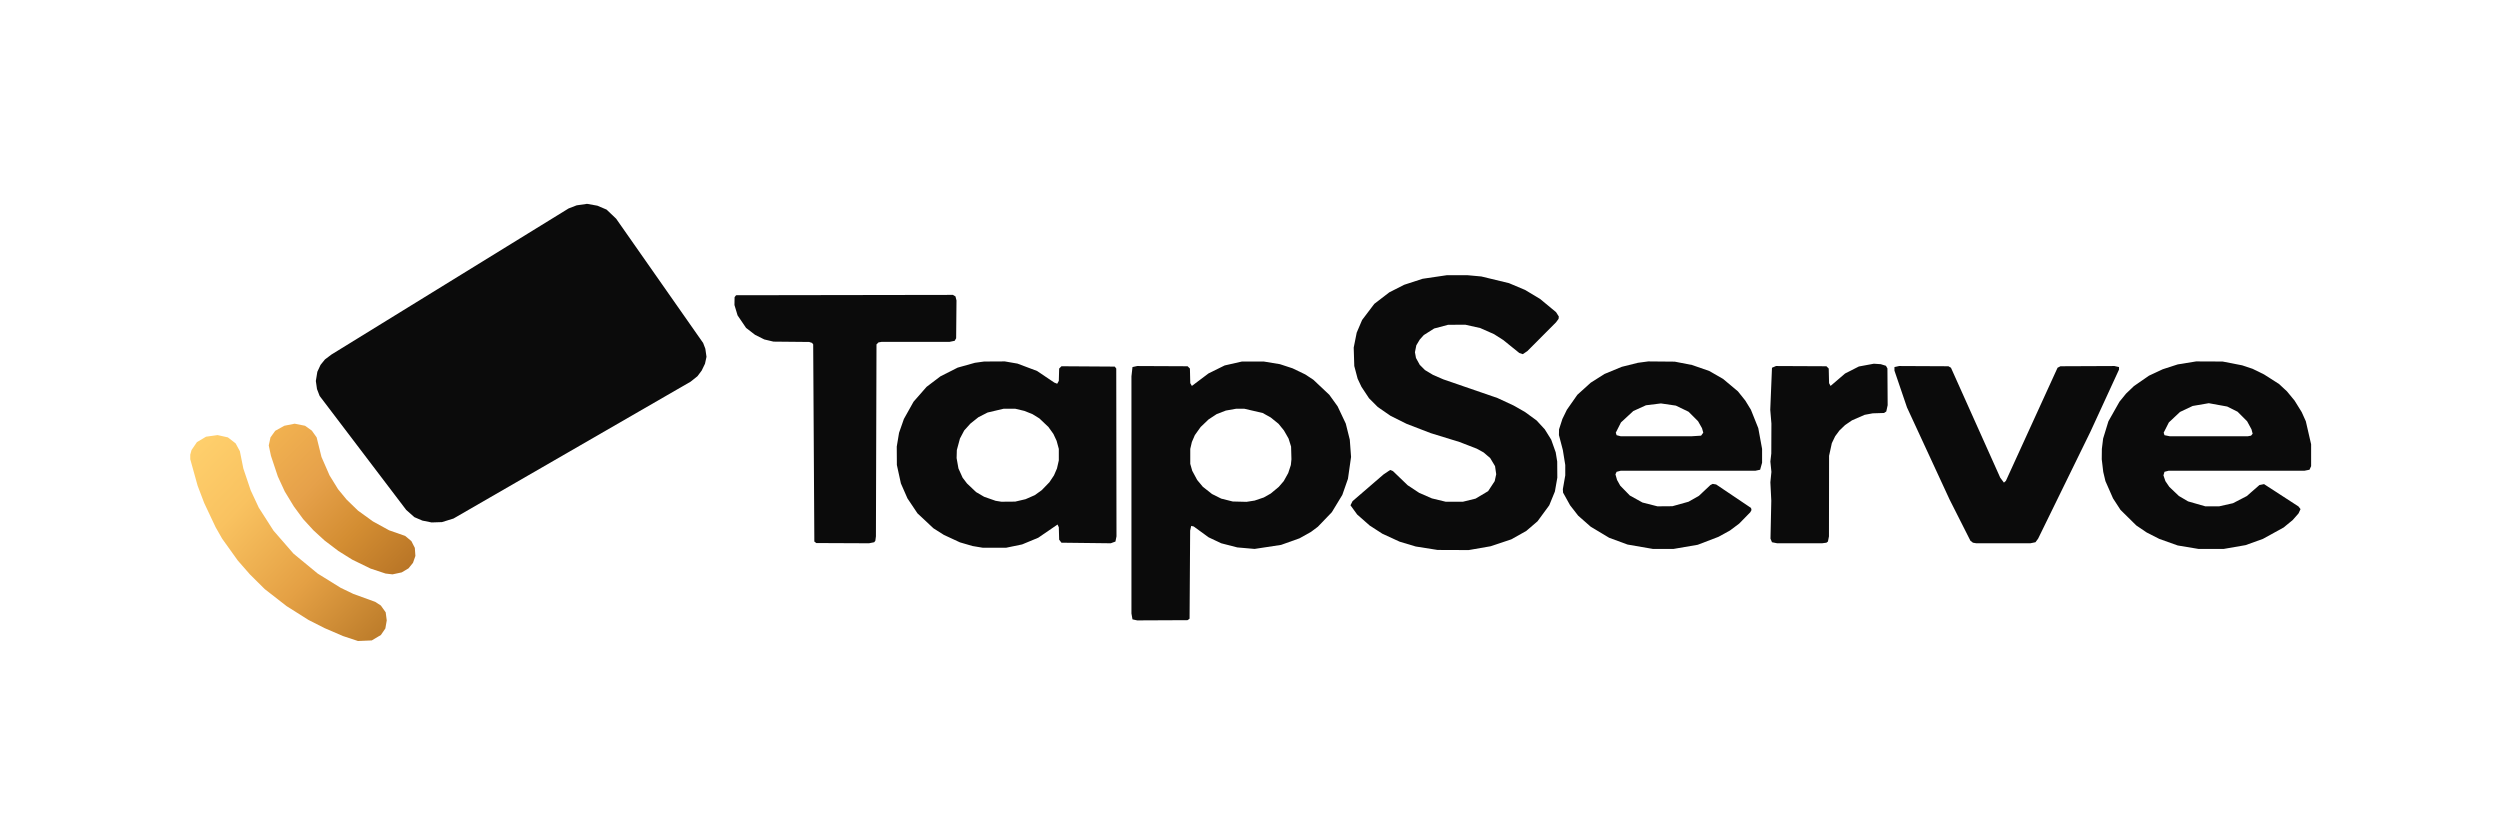
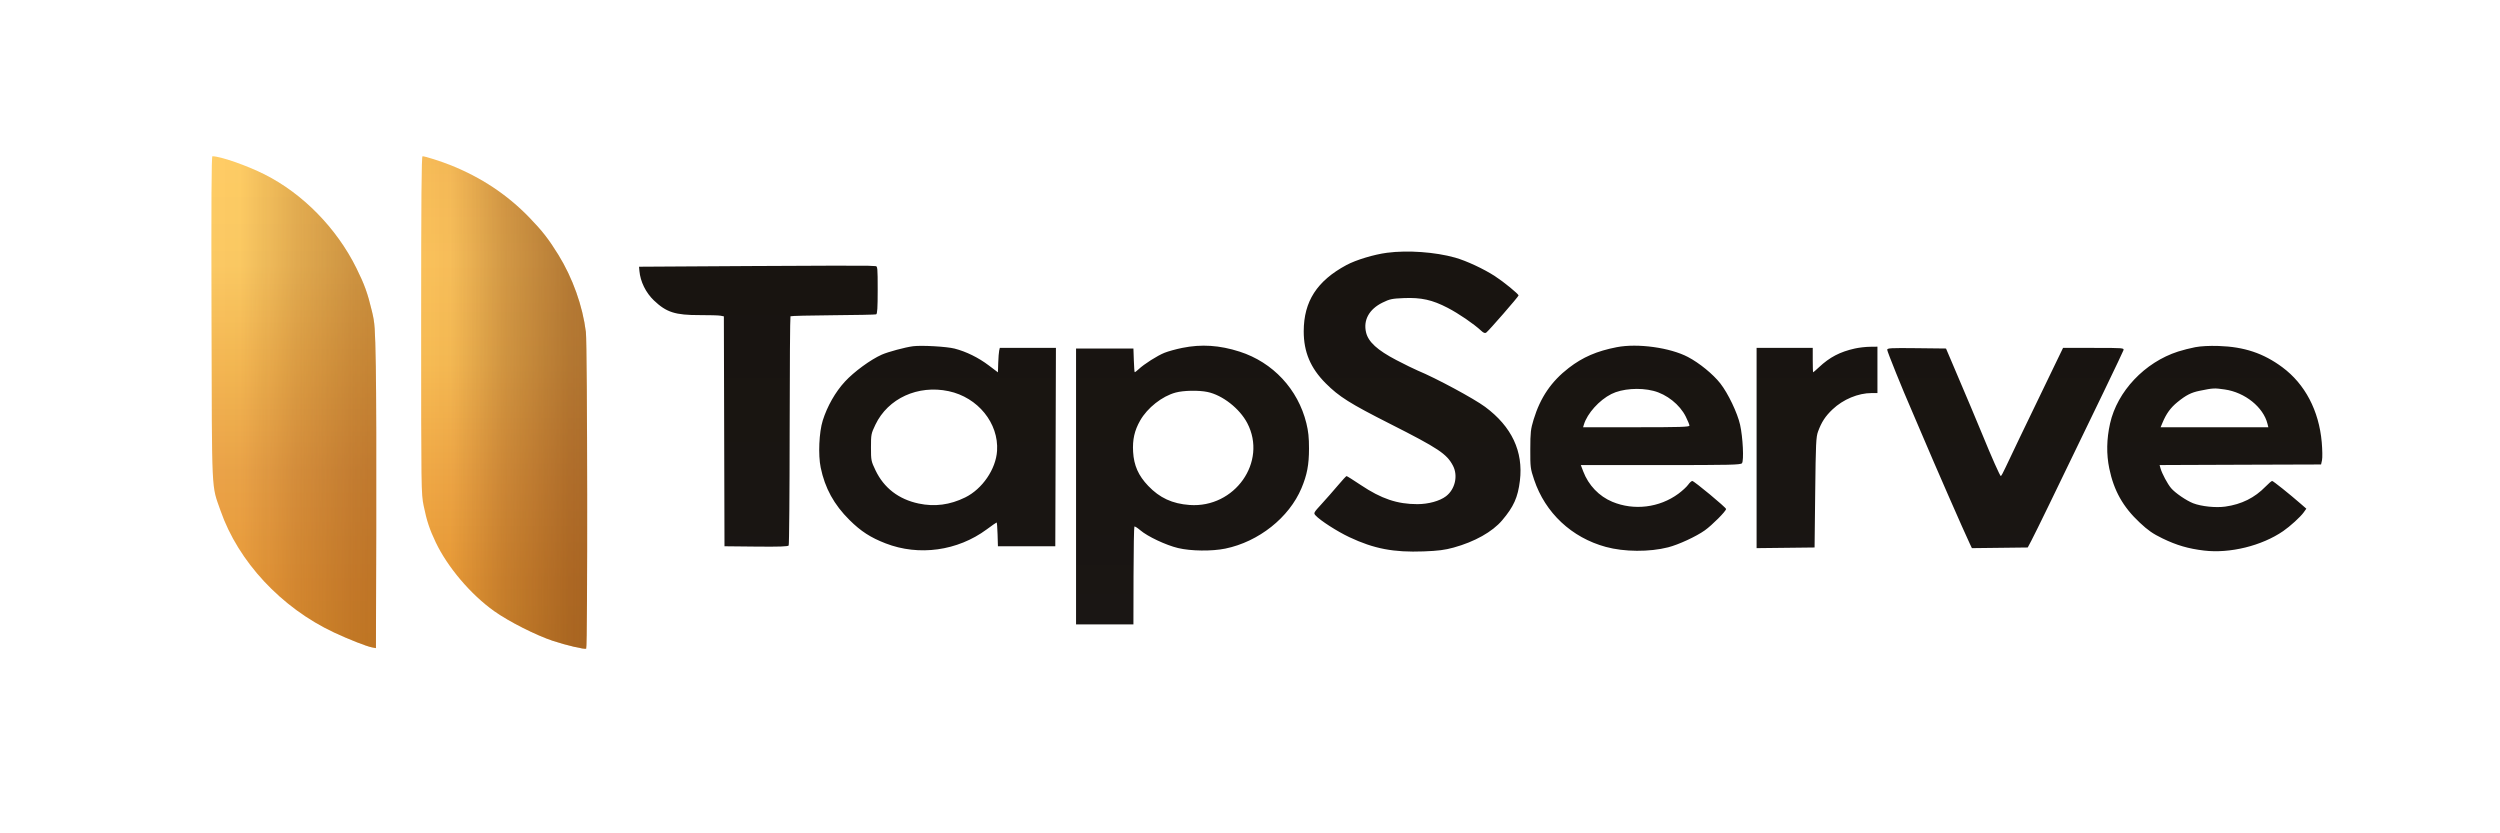
- <svg xmlns="http://www.w3.org/2000/svg" width="2172" height="724" viewBox="0 0 2172 724" role="img" aria-labelledby="title desc">
+ <svg xmlns="http://www.w3.org/2000/svg" width="2048" height="682" viewBox="0 0 2048 682" role="img" aria-labelledby="logo-title logo-desc">
  <defs>
-     <linearGradient id="wave-upper" x1="0%" y1="0%" x2="100%" y2="100%">
-       <stop offset="0%" stop-color="#F3B451" />
-       <stop offset="35%" stop-color="#E6A14A" />
-       <stop offset="65%" stop-color="#D38D32" />
-       <stop offset="100%" stop-color="#B57225" />
+     <linearGradient id="gold-left-base" x1="0" y1="128" x2="0" y2="532" gradientUnits="userSpaceOnUse">
+       <stop offset="0" stop-color="#ffcd65" />
+       <stop offset="0.22" stop-color="#fbc963" />
+       <stop offset="0.43" stop-color="#f3b652" />
+       <stop offset="0.64" stop-color="#eaa348" />
+       <stop offset="0.87" stop-color="#e99b3a" />
+       <stop offset="1" stop-color="#e79b34" />
    </linearGradient>
-     <linearGradient id="wave-lower" x1="0%" y1="0%" x2="100%" y2="100%">
-       <stop offset="0%" stop-color="#FFD16E" />
-       <stop offset="30%" stop-color="#F9C260" />
-       <stop offset="65%" stop-color="#E4A044" />
-       <stop offset="100%" stop-color="#B97928" />
+     <linearGradient id="gold-left-depth" x1="172" y1="0" x2="310" y2="0" gradientUnits="userSpaceOnUse">
+       <stop offset="0" stop-color="#86400d" stop-opacity="0" />
+       <stop offset="0.18" stop-color="#86400d" stop-opacity="0.012" />
+       <stop offset="0.52" stop-color="#86400d" stop-opacity="0.23" />
+       <stop offset="0.86" stop-color="#86400d" stop-opacity="0.395" />
+       <stop offset="1" stop-color="#86400d" stop-opacity="0.43" />
+     </linearGradient>
+     <linearGradient id="gold-right-base" x1="0" y1="128" x2="0" y2="532" gradientUnits="userSpaceOnUse">
+       <stop offset="0" stop-color="#f7bb58" />
+       <stop offset="0.21" stop-color="#fac15b" />
+       <stop offset="0.42" stop-color="#f7bb54" />
+       <stop offset="0.64" stop-color="#f0a846" />
+       <stop offset="0.86" stop-color="#e99b37" />
+       <stop offset="1" stop-color="#e59a33" />
+     </linearGradient>
+     <linearGradient id="gold-right-depth" x1="344" y1="0" x2="482" y2="0" gradientUnits="userSpaceOnUse">
+       <stop offset="0" stop-color="#70340f" stop-opacity="0" />
+       <stop offset="0.18" stop-color="#70340f" stop-opacity="0.028" />
+       <stop offset="0.50" stop-color="#70340f" stop-opacity="0.29" />
+       <stop offset="0.88" stop-color="#70340f" stop-opacity="0.50" />
+       <stop offset="1" stop-color="#70340f" stop-opacity="0.53" />
+     </linearGradient>
+     <linearGradient id="letter-color" x1="0" y1="0" x2="0" y2="1">
+       <stop offset="0" stop-color="#181410" />
+       <stop offset="0.68" stop-color="#191512" />
+       <stop offset="1" stop-color="#1a1614" />
    </linearGradient>
  </defs>
-   <path fill="#0B0B0B" fill-rule="evenodd" d="M 527.0 182.1 L 519.0 178.7 L 510.0 177.1 L 501.0 178.4 L 494.0 181.1 L 288.0 308.0 L 282.3 312.3 L 278.5 317.0 L 275.7 323.0 L 274.4 331.0 L 275.4 338.0 L 277.7 344.0 L 352.9 443.0 L 360.0 449.3 L 367.0 452.3 L 375.0 453.9 L 384.0 453.6 L 394.0 450.5 L 600.0 331.6 L 605.9 326.9 L 609.6 322.0 L 612.5 316.0 L 613.8 310.0 L 612.8 303.0 L 610.9 298.0 L 535.3 190.0 Z" />
-   <path fill="#0B0B0B" fill-rule="evenodd" d="M 1257.0 239.1 L 1236.0 242.2 L 1220.0 247.4 L 1207.0 254.0 L 1194.0 264.0 L 1183.4 278.0 L 1178.7 289.0 L 1176.1 302.0 L 1176.6 318.0 L 1179.5 329.0 L 1182.8 336.0 L 1189.4 346.0 L 1197.0 353.6 L 1208.0 361.2 L 1222.0 368.2 L 1243.0 376.3 L 1268.0 384.0 L 1283.0 389.8 L 1289.0 393.1 L 1294.7 398.0 L 1298.9 405.0 L 1299.9 412.0 L 1298.6 418.0 L 1292.9 426.7 L 1282.0 433.2 L 1271.0 435.9 L 1256.0 435.9 L 1244.0 433.0 L 1233.0 428.2 L 1223.0 421.6 L 1210.2 409.3 L 1207.8 408.3 L 1202.0 412.2 L 1175.1 435.4 L 1173.3 439.0 L 1179.1 447.0 L 1190.0 456.6 L 1201.0 463.7 L 1216.0 470.6 L 1230.0 474.8 L 1249.0 477.8 L 1276.0 477.9 L 1295.0 474.6 L 1313.0 468.6 L 1326.0 461.3 L 1335.8 452.9 L 1346.0 439.0 L 1350.9 427.0 L 1353.0 415.0 L 1352.9 401.0 L 1351.6 393.0 L 1347.7 382.0 L 1342.1 373.0 L 1335.0 365.3 L 1325.0 358.0 L 1315.0 352.3 L 1301.0 345.8 L 1254.0 329.6 L 1245.0 325.7 L 1238.0 321.5 L 1233.5 317.0 L 1230.2 311.0 L 1229.3 306.0 L 1230.5 300.0 L 1233.5 295.0 L 1237.0 291.1 L 1246.0 285.4 L 1258.0 282.2 L 1273.0 282.1 L 1286.0 285.0 L 1298.0 290.3 L 1306.0 295.4 L 1320.0 306.7 L 1323.0 307.7 L 1327.0 305.0 L 1351.9 280.0 L 1354.1 277.0 L 1354.3 275.0 L 1351.9 271.2 L 1338.0 259.7 L 1325.0 251.9 L 1311.0 246.0 L 1287.0 240.2 L 1275.0 239.1 Z" />
-   <path fill="#0B0B0B" fill-rule="evenodd" d="M 639.5 256.5 L 638.2 258.2 L 638.1 265.0 L 640.8 274.0 L 648.2 284.9 L 656.0 290.9 L 664.0 294.9 L 672.0 296.8 L 703.0 297.1 L 705.5 297.9 L 706.5 299.2 L 707.5 470.5 L 709.2 471.8 L 755.0 472.0 L 759.5 471.1 L 760.5 469.8 L 761.0 466.0 L 761.5 299.2 L 763.2 297.5 L 766.0 297.0 L 825.0 297.0 L 829.4 296.1 L 830.7 293.9 L 831.0 261.0 L 830.1 257.5 L 827.9 256.2 Z" />
-   <path fill="#0B0B0B" fill-rule="evenodd" d="M 793.7 349.0 L 785.3 364.0 L 781.1 376.0 L 779.1 388.0 L 779.2 404.0 L 782.7 420.0 L 788.4 433.0 L 797.1 446.0 L 811.0 459.0 L 820.0 464.7 L 834.0 471.2 L 845.0 474.4 L 854.0 475.9 L 874.0 475.9 L 888.0 473.0 L 902.0 467.2 L 918.8 455.7 L 919.9 458.1 L 920.2 468.9 L 922.2 471.5 L 965.0 472.0 L 969.1 470.5 L 970.0 466.0 L 969.8 320.2 L 968.5 318.5 L 922.2 318.2 L 920.2 320.2 L 919.9 330.9 L 918.5 333.4 L 916.0 332.4 L 901.0 322.3 L 884.0 315.9 L 873.0 314.0 L 855.0 314.1 L 847.0 315.2 L 832.0 319.4 L 817.0 327.0 L 805.0 336.1 Z M 858.0 358.4 L 872.0 355.1 L 882.0 355.1 L 890.0 357.0 L 897.0 359.8 L 903.0 363.5 L 910.9 371.0 L 915.2 377.0 L 918.0 383.0 L 919.9 390.0 L 919.9 400.0 L 918.3 407.0 L 915.7 413.0 L 911.7 419.0 L 905.0 425.9 L 899.0 430.2 L 891.0 433.7 L 882.0 435.8 L 870.0 435.9 L 865.0 435.1 L 855.0 431.6 L 848.0 427.5 L 840.1 420.0 L 836.3 415.0 L 832.7 407.0 L 831.1 398.0 L 831.3 391.0 L 834.0 381.0 L 837.7 374.0 L 843.0 368.1 L 850.0 362.5 Z" />
-   <path fill="#0B0B0B" fill-rule="evenodd" d="M 1141.0 329.9 L 1134.0 325.3 L 1123.0 320.0 L 1112.0 316.4 L 1098.0 314.1 L 1079.0 314.1 L 1064.0 317.5 L 1050.0 324.4 L 1035.5 335.3 L 1034.1 332.9 L 1033.8 320.2 L 1031.8 318.2 L 988.0 318.0 L 983.9 318.9 L 983.0 327.0 L 983.0 533.0 L 983.9 538.1 L 988.0 539.0 L 1031.8 538.8 L 1033.5 537.5 L 1034.0 461.0 L 1034.9 456.9 L 1037.1 457.4 L 1050.0 466.8 L 1061.0 472.0 L 1075.0 475.6 L 1090.0 476.9 L 1113.0 473.4 L 1129.0 467.7 L 1139.0 462.1 L 1145.0 457.6 L 1157.1 445.0 L 1166.2 430.0 L 1171.1 416.0 L 1173.8 397.0 L 1172.7 382.0 L 1169.2 368.0 L 1162.1 353.0 L 1154.9 343.0 Z M 1065.0 356.7 L 1074.0 355.1 L 1081.0 355.1 L 1097.0 358.8 L 1104.0 362.7 L 1110.8 368.2 L 1115.5 374.0 L 1119.5 381.0 L 1121.7 388.0 L 1122.0 399.0 L 1121.5 404.0 L 1119.2 411.0 L 1115.3 418.0 L 1111.0 423.0 L 1104.0 428.8 L 1098.0 432.2 L 1090.0 434.9 L 1083.0 436.0 L 1071.0 435.7 L 1061.0 433.2 L 1053.0 429.2 L 1045.0 422.9 L 1040.1 417.0 L 1035.8 409.0 L 1034.1 403.0 L 1034.1 390.0 L 1035.5 384.0 L 1038.1 378.0 L 1043.1 371.0 L 1050.0 364.4 L 1057.0 359.8 Z" />
-   <path fill="#0B0B0B" fill-rule="evenodd" d="M 1394.0 324.9 L 1382.0 332.5 L 1370.4 343.0 L 1361.3 356.0 L 1357.4 364.0 L 1354.5 373.0 L 1354.4 378.0 L 1357.8 391.0 L 1359.9 404.0 L 1359.9 413.0 L 1357.8 425.0 L 1358.0 428.0 L 1364.1 439.0 L 1371.1 448.0 L 1382.0 457.6 L 1398.0 467.2 L 1414.0 473.1 L 1436.0 476.9 L 1454.0 476.9 L 1475.0 473.3 L 1493.0 466.4 L 1503.0 460.9 L 1511.0 454.9 L 1520.7 445.0 L 1521.7 443.1 L 1521.3 441.3 L 1491.0 420.9 L 1488.0 420.4 L 1486.0 421.4 L 1476.0 430.8 L 1467.0 435.9 L 1453.0 439.8 L 1440.0 439.9 L 1427.0 436.6 L 1416.0 430.5 L 1407.7 422.0 L 1404.9 417.0 L 1403.5 412.1 L 1404.5 409.9 L 1408.0 409.0 L 1525.0 409.0 L 1529.2 408.1 L 1530.9 402.0 L 1530.9 390.0 L 1527.6 372.0 L 1521.2 356.0 L 1516.3 348.0 L 1509.9 340.0 L 1497.0 329.2 L 1485.0 322.3 L 1470.0 317.1 L 1455.0 314.2 L 1432.0 314.0 L 1423.0 315.2 L 1409.0 318.7 Z M 1403.8 375.9 L 1408.3 367.0 L 1419.0 357.1 L 1430.0 352.1 L 1443.0 350.5 L 1456.0 352.4 L 1467.0 357.7 L 1475.3 366.0 L 1478.7 372.0 L 1479.8 375.9 L 1477.9 378.5 L 1470.0 379.0 L 1408.0 379.0 L 1404.5 378.1 Z" />
-   <path fill="#0B0B0B" fill-rule="evenodd" d="M 1854.0 335.4 L 1847.1 342.0 L 1841.4 349.0 L 1831.8 366.0 L 1827.2 381.0 L 1826.1 390.0 L 1826.0 399.0 L 1827.3 410.0 L 1829.2 418.0 L 1835.8 433.0 L 1842.3 443.0 L 1856.0 456.5 L 1865.0 462.6 L 1876.0 468.2 L 1892.0 473.9 L 1910.0 476.9 L 1932.0 476.9 L 1951.0 473.6 L 1966.0 468.2 L 1984.0 458.3 L 1991.9 451.8 L 1997.0 446.0 L 1998.7 442.3 L 1996.9 440.0 L 1967.0 420.6 L 1963.0 421.4 L 1952.0 431.0 L 1940.0 437.2 L 1928.0 439.9 L 1916.0 439.9 L 1901.0 435.6 L 1893.0 430.9 L 1884.7 423.0 L 1881.3 418.0 L 1879.6 413.0 L 1880.5 409.9 L 1884.0 409.0 L 2002.0 409.0 L 2006.5 408.1 L 2007.9 405.0 L 2007.9 386.0 L 2003.3 366.0 L 1999.7 358.0 L 1993.5 348.0 L 1986.9 340.0 L 1980.0 333.6 L 1967.0 325.3 L 1957.0 320.4 L 1948.0 317.4 L 1931.0 314.1 L 1908.0 314.0 L 1892.0 316.6 L 1879.0 320.8 L 1867.0 326.4 Z M 1879.8 375.9 L 1884.3 367.0 L 1894.0 357.9 L 1905.0 352.7 L 1919.0 350.3 L 1935.0 353.2 L 1944.0 357.7 L 1952.3 366.0 L 1956.1 373.0 L 1957.1 376.8 L 1955.7 378.5 L 1953.0 379.0 L 1885.0 379.0 L 1880.5 378.1 Z" />
-   <path fill="#0B0B0B" fill-rule="evenodd" d="M 1638.5 317.8 L 1634.0 316.4 L 1628.0 316.0 L 1615.0 318.4 L 1603.0 324.5 L 1590.4 335.3 L 1589.1 332.9 L 1588.8 320.2 L 1586.8 318.2 L 1543.0 318.0 L 1539.5 319.5 L 1538.0 356.0 L 1539.0 368.0 L 1538.9 394.0 L 1538.1 401.0 L 1539.0 410.0 L 1538.1 419.0 L 1538.9 435.0 L 1538.2 468.0 L 1539.5 471.1 L 1544.0 472.0 L 1583.0 472.0 L 1586.8 471.5 L 1588.1 470.5 L 1589.0 466.0 L 1589.1 396.0 L 1591.5 385.0 L 1594.4 379.0 L 1598.1 374.0 L 1603.0 369.3 L 1609.0 365.2 L 1620.0 360.4 L 1627.0 359.1 L 1636.8 358.8 L 1638.8 357.5 L 1640.0 352.0 L 1639.8 320.1 Z" />
-   <path fill="#0B0B0B" fill-rule="evenodd" d="M 1645.9 318.9 L 1645.9 322.0 L 1656.8 354.0 L 1693.8 434.0 L 1711.9 469.8 L 1714.1 471.5 L 1717.0 472.0 L 1764.0 472.0 L 1768.4 471.1 L 1770.7 468.0 L 1816.2 375.0 L 1841.0 321.1 L 1841.0 318.9 L 1837.0 318.0 L 1790.1 318.2 L 1787.6 319.5 L 1742.7 417.8 L 1741.0 419.3 L 1737.8 415.0 L 1695.0 319.5 L 1692.8 318.2 L 1650.0 318.0 Z" />
-   <path fill="url(#wave-upper)" fill-rule="evenodd" d="M 239.1 374.3 L 235.0 380.0 L 233.5 387.0 L 235.4 396.0 L 241.4 414.0 L 247.4 427.0 L 255.3 440.0 L 263.4 451.0 L 272.4 460.8 L 282.0 469.6 L 294.0 478.7 L 306.0 486.2 L 322.0 494.0 L 335.0 498.3 L 341.0 499.0 L 349.0 497.3 L 354.9 493.8 L 358.8 489.0 L 360.9 483.0 L 360.4 476.0 L 357.4 470.1 L 352.0 465.6 L 338.0 460.7 L 324.0 453.0 L 311.0 443.6 L 301.1 434.0 L 293.7 425.0 L 286.3 413.0 L 279.3 397.0 L 275.1 380.0 L 270.9 374.1 L 265.0 369.9 L 256.0 368.1 L 247.0 369.9 Z" />
-   <path fill="url(#wave-lower)" fill-rule="evenodd" d="M 171.1 384.1 L 166.4 391.0 L 165.3 395.0 L 165.3 399.0 L 171.7 422.0 L 177.4 437.0 L 187.3 458.0 L 193.0 468.0 L 206.6 487.0 L 217.1 499.0 L 230.0 511.8 L 249.0 526.6 L 268.0 538.6 L 282.0 545.7 L 298.0 552.6 L 311.0 556.9 L 323.0 556.4 L 330.9 551.7 L 334.8 546.0 L 336.0 539.0 L 335.1 532.0 L 330.9 526.1 L 326.0 522.9 L 307.0 516.0 L 296.0 510.7 L 276.0 498.3 L 255.0 481.0 L 237.6 461.0 L 224.8 441.0 L 217.8 426.0 L 211.4 407.0 L 208.4 392.0 L 204.7 385.2 L 198.0 380.0 L 189.0 378.0 L 179.0 379.4 Z" />
+   <path id="icon-left" d="M173.27 260.75 C173.65 408.54,173.09 396.54,180.65 418.31 C195.11 459.94,230.32 497.77,273.50 518.05 C285.47 523.67,300.27 529.49,304.73 530.33 L307.96 530.94 308.23 433.22 C308.38 379.47,308.21 319.75,307.86 300.50 C307.26 267.68,307.06 264.84,304.68 254.92 C301.07 239.89,298.63 233.15,291.87 219.50 C275.68 186.84,248.07 158.68,216.78 142.90 C202.19 135.54,180.54 128.00,174.01 128.00 C173.23 128.00,173.02 165.36,173.27 260.75 Z" fill="url(#gold-left-base)" />
+   <path d="M173.27 260.75 C173.65 408.54,173.09 396.54,180.65 418.31 C195.11 459.94,230.32 497.77,273.50 518.05 C285.47 523.67,300.27 529.49,304.73 530.33 L307.96 530.94 308.23 433.22 C308.38 379.47,308.21 319.75,307.86 300.50 C307.26 267.68,307.06 264.84,304.68 254.92 C301.07 239.89,298.63 233.15,291.87 219.50 C275.68 186.84,248.07 158.68,216.78 142.90 C202.19 135.54,180.54 128.00,174.01 128.00 C173.23 128.00,173.02 165.36,173.27 260.75 Z" fill="url(#gold-left-depth)" />
+   <path id="icon-right" d="M345.00 266.09 C345.00 401.68,345.04 404.37,347.06 414.32 C349.59 426.70,351.85 433.54,356.95 444.26 C366.69 464.70,385.69 487.04,404.94 500.70 C416.94 509.20,438.95 520.34,453.00 525.01 C463.70 528.56,478.96 532.14,480.19 531.38 C481.44 530.61,481.21 282.11,479.95 271.97 C477.30 250.63,469.12 227.71,457.34 208.64 C449.55 196.01,444.12 189.04,433.56 178.14 C415.45 159.44,394.16 145.31,368.87 135.20 C361.04 132.08,348.18 128.00,346.14 128.00 C345.29 128.00,345.00 163.24,345.00 266.09 Z" fill="url(#gold-right-base)" />
+   <path d="M345.00 266.09 C345.00 401.68,345.04 404.37,347.06 414.32 C349.59 426.70,351.85 433.54,356.95 444.26 C366.69 464.70,385.69 487.04,404.94 500.70 C416.94 509.20,438.95 520.34,453.00 525.01 C463.70 528.56,478.96 532.14,480.19 531.38 C481.44 530.61,481.21 282.11,479.95 271.97 C477.30 250.63,469.12 227.71,457.34 208.64 C449.55 196.01,444.12 189.04,433.56 178.14 C415.45 159.44,394.16 145.31,368.87 135.20 C361.04 132.08,348.18 128.00,346.14 128.00 C345.29 128.00,345.00 163.24,345.00 266.09 Z" fill="url(#gold-right-depth)" />
+   <path id="TapServe-lettering" d="M1136.30 207.06 C1125.60 208.45,1110.83 212.92,1103.02 217.12 C1078.87 230.11,1068.06 246.87,1068.01 271.36 C1067.99 288.31,1073.55 301.51,1085.99 313.98 C1096.95 324.97,1105.88 330.59,1138.89 347.29 C1178.38 367.28,1185.19 371.81,1190.27 381.50 C1194.57 389.70,1192.03 400.83,1184.54 406.54 C1179.42 410.44,1170.14 413.00,1161.09 413.00 C1144.67 413.00,1131.61 408.60,1114.90 397.43 C1108.78 393.34,1103.48 390.00,1103.11 390.00 C1102.75 390.00,1099.54 393.46,1095.98 397.70 C1092.41 401.93,1086.44 408.73,1082.70 412.81 C1076.06 420.05,1075.94 420.28,1077.70 422.22 C1081.42 426.34,1095.37 435.32,1105.40 440.05 C1125.54 449.55,1141.69 452.64,1166.26 451.71 C1178.22 451.25,1183.50 450.58,1190.81 448.57 C1208.02 443.83,1222.57 435.67,1230.54 426.27 C1240.04 415.07,1243.44 407.48,1245.10 393.80 C1248.00 369.85,1238.42 349.49,1216.62 333.31 C1207.44 326.50,1176.27 309.71,1161.44 303.59 C1158.66 302.44,1150.78 298.57,1143.94 295.00 C1128.32 286.84,1120.95 280.12,1119.09 272.36 C1116.66 262.25,1121.58 253.30,1132.52 247.91 C1138.49 244.98,1140.27 244.60,1149.98 244.20 C1164.27 243.61,1173.32 245.62,1185.96 252.19 C1195.01 256.89,1207.19 265.21,1213.29 270.86 C1215.31 272.74,1216.46 273.18,1217.51 272.47 C1219.45 271.15,1244.00 242.96,1244.00 242.04 C1244.00 240.83,1231.94 230.97,1224.66 226.24 C1215.47 220.26,1201.15 213.59,1192.00 211.03 C1175.63 206.45,1153.25 204.85,1136.30 207.06 Z M615.00 217.94 L523.50 218.50 523.81 222.00 C524.56 230.66,529.07 239.82,535.67 246.10 C545.96 255.89,553.16 258.19,573.31 258.13 C581.11 258.11,588.74 258.33,590.24 258.62 L592.99 259.16 593.24 353.33 L593.50 447.50 619.43 447.77 C638.56 447.96,645.55 447.72,646.09 446.85 C646.49 446.20,646.85 403.83,646.89 352.69 C646.93 301.55,647.23 259.44,647.56 259.10 C647.89 258.77,663.54 258.38,682.33 258.24 C701.12 258.10,717.06 257.78,717.75 257.52 C718.69 257.18,719.00 252.24,719.00 237.53 C719.00 219.16,718.89 218.00,717.14 218.00 C716.12 218.00,713.30 217.86,710.89 217.69 C708.48 217.53,665.33 217.64,615.00 217.94 Z M748.00 283.63 C741.59 284.45,727.57 288.22,722.38 290.51 C713.27 294.54,699.60 304.53,692.17 312.60 C684.33 321.10,677.70 332.74,673.99 344.50 C670.97 354.11,670.15 372.62,672.31 383.03 C675.80 399.93,683.21 413.41,695.92 426.00 C705.26 435.26,713.13 440.34,725.50 445.14 C752.80 455.71,784.43 451.33,808.31 433.68 C812.53 430.55,816.19 428.00,816.45 428.00 C816.71 428.00,817.06 432.39,817.21 437.75 L817.50 447.50 841.00 447.50 L864.50 447.50 864.76 366.25 L865.01 285.00 842.02 285.00 L819.04 285.00 818.52 287.25 C818.24 288.49,817.89 292.99,817.75 297.26 L817.50 305.02 810.00 299.35 C801.52 292.94,791.57 288.04,782.00 285.56 C775.60 283.91,754.99 282.74,748.00 283.63 Z M777.12 320.44 C801.08 325.52,818.25 346.68,816.79 369.35 C815.83 384.35,804.72 400.59,790.69 407.49 C778.21 413.63,765.69 415.28,752.59 412.50 C736.20 409.03,724.12 399.74,717.23 385.31 C713.62 377.76,713.50 377.14,713.50 366.50 C713.50 355.91,713.64 355.21,717.14 347.89 C727.42 326.35,751.98 315.11,777.12 320.44 Z M968.50 284.99 C963.55 285.99,957.03 287.78,954.02 288.98 C948.13 291.31,937.27 298.22,932.68 302.55 C931.14 304.01,929.71 305.04,929.52 304.85 C929.32 304.65,929.01 300.22,928.83 295.00 L928.50 285.50 905.00 285.50 L881.50 285.50 881.50 398.50 L881.50 511.50 905.00 511.50 L928.50 511.50 928.59 471.74 C928.64 449.87,928.96 431.71,929.30 431.37 C929.63 431.04,931.81 432.39,934.13 434.38 C940.11 439.50,955.13 446.58,965.06 448.96 C975.58 451.48,992.76 451.68,1003.79 449.41 C1031.11 443.79,1056.06 423.99,1066.18 399.90 C1070.76 388.99,1072.33 380.73,1072.34 367.50 C1072.35 358.54,1071.80 353.27,1070.18 346.71 C1063.32 318.85,1042.78 296.82,1015.50 288.06 C999.04 282.78,984.24 281.81,968.50 284.99 Z M989.20 321.11 C1001.46 323.67,1015.51 334.67,1021.76 346.60 C1038.37 378.29,1011.56 416.35,974.50 413.68 C960.36 412.66,950.00 407.87,940.60 398.02 C932.54 389.57,928.88 381.31,928.24 370.12 C927.67 360.13,929.34 352.71,934.02 344.50 C939.95 334.07,952.02 324.56,963.10 321.58 C969.64 319.82,981.99 319.60,989.20 321.11 Z M1324.50 284.40 C1308.17 287.57,1296.62 292.55,1285.18 301.37 C1270.84 312.42,1261.85 325.61,1256.34 343.69 C1253.94 351.58,1253.66 354.12,1253.62 368.00 C1253.57 382.83,1253.71 383.91,1256.76 393.00 C1265.87 420.16,1287.49 440.42,1315.50 448.03 C1330.64 452.15,1351.12 452.29,1366.50 448.37 C1375.04 446.20,1389.46 439.53,1396.57 434.48 C1402.58 430.20,1414.00 418.73,1414.00 416.97 C1414.00 415.74,1387.82 394.02,1386.32 394.01 C1385.67 394.00,1384.14 395.40,1382.92 397.11 C1381.70 398.82,1378.11 402.13,1374.93 404.47 C1359.39 415.91,1338.56 418.45,1320.84 411.08 C1309.93 406.54,1301.27 397.49,1296.96 386.13 L1295.01 381.00 1360.38 381.00 C1417.84 381.00,1425.91 380.81,1427.02 379.47 C1428.71 377.43,1427.78 358.25,1425.49 348.00 C1423.32 338.28,1415.63 322.21,1409.30 314.12 C1403.32 306.50,1392.17 297.39,1382.79 292.46 C1368.13 284.76,1341.59 281.09,1324.50 284.40 Z M1354.48 320.19 C1365.41 322.97,1376.07 331.45,1380.98 341.28 C1382.64 344.60,1384.00 347.92,1384.00 348.66 C1384.00 349.76,1376.18 350.00,1340.43 350.00 L1296.87 350.00 1297.55 347.75 C1300.29 338.67,1310.14 327.74,1320.05 322.77 C1328.76 318.39,1343.17 317.32,1354.48 320.19 Z M1798.31 284.42 C1794.35 285.17,1788.05 286.78,1784.31 287.98 C1756.97 296.78,1734.47 320.58,1728.56 346.93 C1725.70 359.68,1725.49 372.02,1727.92 383.78 C1731.68 401.95,1739.19 415.32,1752.79 428.04 C1759.71 434.52,1763.56 437.20,1771.50 441.06 C1783.01 446.65,1792.70 449.49,1805.59 451.02 C1826.73 453.55,1852.90 447.11,1870.38 435.08 C1876.12 431.14,1884.55 423.44,1887.17 419.77 L1889.35 416.71 1884.92 412.85 C1875.38 404.54,1862.19 394.00,1861.33 394.00 C1860.83 394.00,1858.41 396.07,1855.96 398.59 C1847.01 407.80,1836.35 413.11,1822.97 415.00 C1815.15 416.11,1803.28 414.87,1796.58 412.25 C1791.00 410.06,1781.84 403.78,1778.58 399.91 C1775.62 396.40,1771.17 388.08,1769.93 383.76 L1769.14 381.00 1775.82 380.94 C1779.49 380.90,1809.26 380.79,1841.96 380.69 L1901.42 380.50 1902.19 377.00 C1902.61 375.07,1902.51 368.45,1901.97 362.27 C1899.68 336.34,1888.26 314.60,1869.71 300.85 C1854.20 289.35,1838.44 284.09,1817.50 283.42 C1809.91 283.18,1802.86 283.55,1798.31 284.42 Z M1822.50 319.05 C1839.10 321.44,1854.17 333.56,1857.54 347.25 L1858.22 350.00 1814.09 350.00 L1769.97 350.00 1771.54 346.25 C1774.64 338.82,1778.14 334.00,1783.70 329.47 C1790.78 323.70,1795.01 321.54,1802.00 320.12 C1813.13 317.86,1813.95 317.82,1822.50 319.05 Z M1519.50 285.50 C1507.28 288.23,1498.93 292.59,1490.08 300.87 C1487.65 303.14,1485.52 305.00,1485.33 305.00 C1485.15 305.00,1485.00 300.50,1485.00 295.00 L1485.00 285.00 1462.00 285.00 L1439.00 285.00 1439.00 367.02 L1439.00 449.04 1462.75 448.77 L1486.50 448.50 1487.01 403.50 C1487.47 363.15,1487.71 357.98,1489.35 353.50 C1492.21 345.71,1495.35 340.91,1501.24 335.34 C1509.89 327.15,1522.24 322.00,1533.21 322.00 L1538.00 322.00 1538.00 303.00 L1538.00 284.00 1531.75 284.08 C1528.31 284.12,1522.80 284.76,1519.50 285.50 Z M1546.00 286.56 C1546.00 287.99,1558.78 319.64,1565.97 336.00 C1567.54 339.57,1571.39 348.57,1574.52 356.00 C1584.53 379.74,1609.07 435.79,1613.70 445.49 L1615.39 449.04 1638.26 448.77 L1661.12 448.50 1664.04 443.00 C1665.65 439.98,1672.20 426.70,1678.60 413.50 C1716.58 335.22,1738.93 288.80,1739.49 287.02 C1740.13 285.03,1739.78 285.00,1715.09 285.00 L1690.05 285.00 1683.64 298.25 C1657.11 353.16,1645.89 376.49,1643.03 382.75 C1641.20 386.74,1639.43 390.00,1639.08 390.00 C1638.42 390.00,1631.51 374.49,1623.96 356.00 C1619.73 345.65,1611.31 325.70,1598.65 296.00 L1594.17 285.50 1570.08 285.23 C1548.62 284.99,1546.00 285.14,1546.00 286.56 Z" fill="url(#letter-color)" fill-rule="evenodd" />
</svg>
